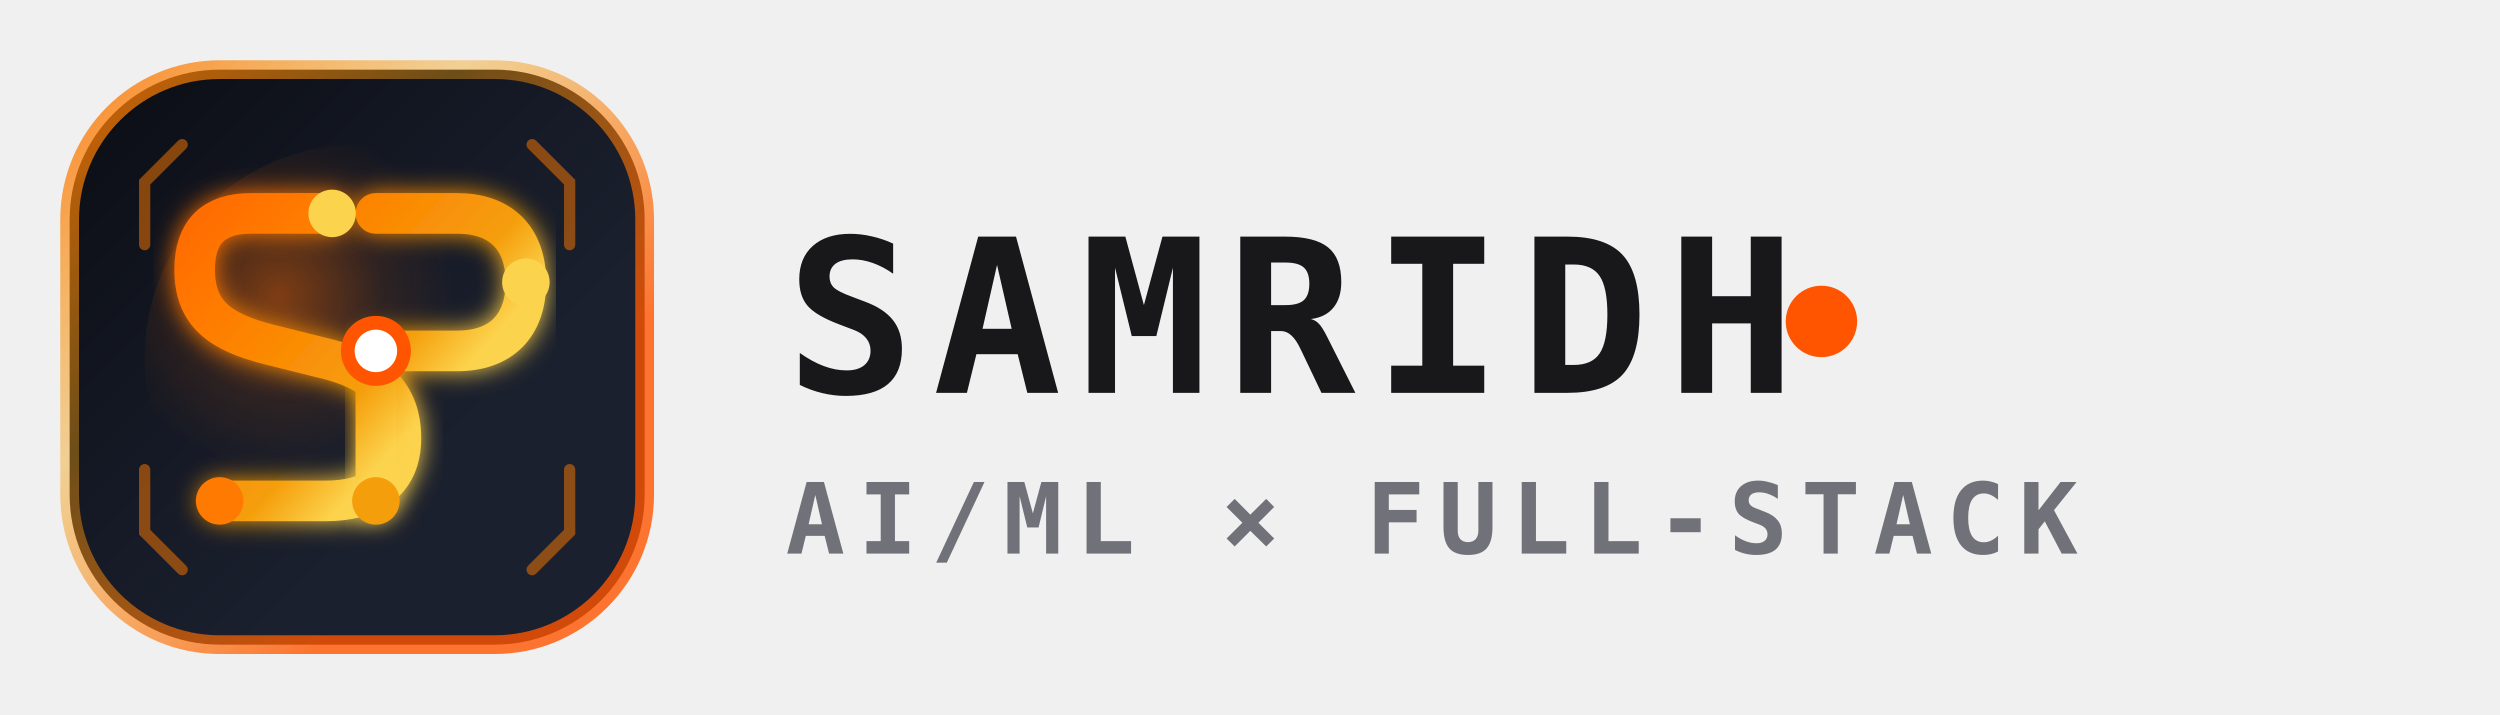
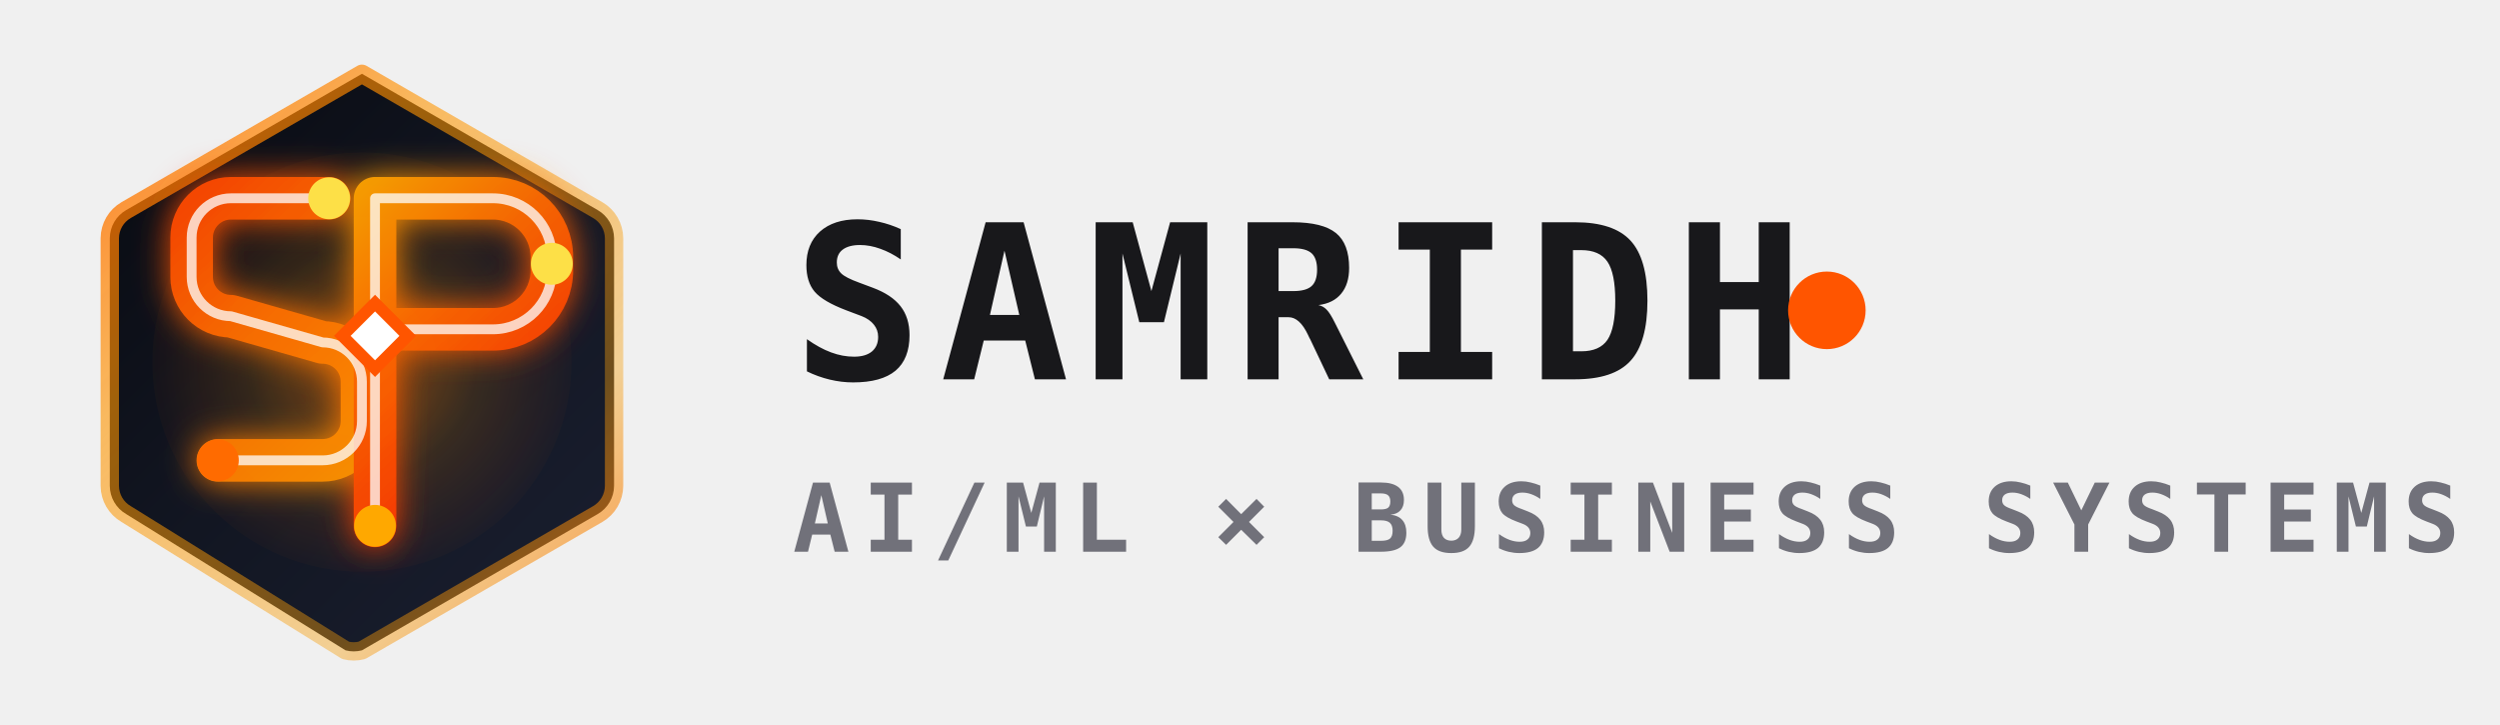
- <svg xmlns="http://www.w3.org/2000/svg" viewBox="0 0 280 80" fill="none">
+ <svg xmlns="http://www.w3.org/2000/svg" viewBox="0 0 290 84" fill="none">
  <defs>
-     <linearGradient id="logoBgGrad" x1="5" y1="5" x2="65" y2="65" gradientUnits="userSpaceOnUse">
-       <stop offset="0%" stop-color="#0B0D13" />
-       <stop offset="50%" stop-color="#131722" />
-       <stop offset="100%" stop-color="#1B202E" />
+     <linearGradient id="logoHexBg" x1="10" y1="10" x2="90" y2="90" gradientUnits="userSpaceOnUse">
+       <stop offset="0%" stop-color="#080A10" />
+       <stop offset="50%" stop-color="#121622" />
+       <stop offset="100%" stop-color="#1A1F30" />
    </linearGradient>
-     <linearGradient id="logoOrangeGrad" x1="10" y1="15" x2="60" y2="60" gradientUnits="userSpaceOnUse">
-       <stop offset="0%" stop-color="#FF5500" />
-       <stop offset="45%" stop-color="#FF7A00" />
-       <stop offset="85%" stop-color="#F59E0B" />
+     <linearGradient id="logoHexBorder" x1="0" y1="0" x2="100" y2="100" gradientUnits="userSpaceOnUse">
+       <stop offset="0%" stop-color="#FF5500" stop-opacity="0.95" />
+       <stop offset="35%" stop-color="#FF9500" stop-opacity="0.6" />
+       <stop offset="70%" stop-color="#F59E0B" stop-opacity="0.4" />
+       <stop offset="100%" stop-color="#FF5500" stop-opacity="0.9" />
+     </linearGradient>
+     <linearGradient id="logoRibbonGrad" x1="20" y1="15" x2="85" y2="85" gradientUnits="userSpaceOnUse">
+       <stop offset="0%" stop-color="#FF3700" />
+       <stop offset="30%" stop-color="#FF6B00" />
+       <stop offset="70%" stop-color="#FF9E00" />
      <stop offset="100%" stop-color="#FCD34D" />
    </linearGradient>
-     <linearGradient id="logoBorderGrad" x1="0" y1="0" x2="70" y2="70" gradientUnits="userSpaceOnUse">
-       <stop offset="0%" stop-color="#FF6B00" stop-opacity="0.9" />
-       <stop offset="50%" stop-color="#F59E0B" stop-opacity="0.4" />
-       <stop offset="100%" stop-color="#FF5500" stop-opacity="0.8" />
+     <linearGradient id="logoPLoopGrad" x1="50" y1="20" x2="80" y2="52" gradientUnits="userSpaceOnUse">
+       <stop offset="0%" stop-color="#FFA800" />
+       <stop offset="50%" stop-color="#FF6B00" />
+       <stop offset="100%" stop-color="#FF3B00" />
    </linearGradient>
-     <radialGradient id="logoCoreGlow" cx="37.5" cy="40" r="28" gradientUnits="userSpaceOnUse">
-       <stop offset="0%" stop-color="#FF6B00" stop-opacity="0.45" />
-       <stop offset="60%" stop-color="#FF6B00" stop-opacity="0.1" />
-       <stop offset="100%" stop-color="#FF6B00" stop-opacity="0" />
+     <radialGradient id="logoNexusGlow" cx="50" cy="50" r="35" gradientUnits="userSpaceOnUse">
+       <stop offset="0%" stop-color="#FF6B00" stop-opacity="0.5" />
+       <stop offset="50%" stop-color="#FF9500" stop-opacity="0.15" />
+       <stop offset="100%" stop-color="#FF5500" stop-opacity="0" />
    </radialGradient>
-     <filter id="logoGlowFilter" x="-20%" y="-20%" width="140%" height="140%">
-       <feGaussianBlur stdDeviation="2" result="blur" />
+     <filter id="logoNeonBloom" x="-20%" y="-20%" width="140%" height="140%">
+       <feGaussianBlur stdDeviation="2.5" result="blur" />
      <feMerge>
        <feMergeNode in="blur" />
        <feMergeNode in="SourceGraphic" />
      </feMerge>
    </filter>
  </defs>
-   <g transform="translate(5, 5) scale(0.7)">
-     <rect x="4" y="4" width="92" height="92" rx="24" fill="url(#logoBgGrad)" stroke="url(#logoBorderGrad)" stroke-width="3" />
-     <circle cx="50" cy="50" r="34" fill="url(#logoCoreGlow)" />
-     <path d="M 22 16 L 16 22 L 16 32" stroke="#FF7A00" stroke-width="1.8" stroke-linecap="round" stroke-opacity="0.5" />
-     <path d="M 78 16 L 84 22 L 84 32" stroke="#FF7A00" stroke-width="1.8" stroke-linecap="round" stroke-opacity="0.5" />
-     <path d="M 16 68 L 16 78 L 22 84" stroke="#FF7A00" stroke-width="1.8" stroke-linecap="round" stroke-opacity="0.5" />
-     <path d="M 84 68 L 84 78 L 78 84" stroke="#FF7A00" stroke-width="1.8" stroke-linecap="round" stroke-opacity="0.5" />
-     <path d="M 46 27 L 33 27 C 27 27 24 30 24 36 C 24 43 28 46 36 48 L 44 50 C 53 52 57 56 57 63 C 57 70 52 73 45 73 L 28 73" stroke="url(#logoOrangeGrad)" stroke-width="6.5" stroke-linecap="round" stroke-linejoin="round" filter="url(#logoGlowFilter)" />
-     <path d="M 53 27 L 66 27 C 73 27 77 31 77 38 C 77 45 73 49 66 49 L 53 49 L 53 73" stroke="url(#logoOrangeGrad)" stroke-width="6.5" stroke-linecap="round" stroke-linejoin="round" filter="url(#logoGlowFilter)" />
-     <circle cx="46" cy="27" r="3.8" fill="#FCD34D" />
-     <circle cx="77" cy="38" r="3.8" fill="#FCD34D" />
-     <circle cx="53" cy="49" r="4.5" fill="#FFFFFF" stroke="#FF5500" stroke-width="2.2" />
-     <circle cx="28" cy="73" r="3.8" fill="#FF7A00" />
-     <circle cx="53" cy="73" r="3.8" fill="#F59E0B" />
-     <circle cx="53" cy="49" r="1.8" fill="#FFFFFF" />
+   <g transform="translate(4, 4) scale(0.76)">
+     <path d="M 50 6 L 86 26.8 A 5 5 0 0 1 88.5 31.1 L 88.5 68.9 A 5 5 0 0 1 86 73.2 L 50 94 A 5 5 0 0 1 47.5 94 L 14 73.2 A 5 5 0 0 1 11.5 68.9 L 11.5 31.1 A 5 5 0 0 1 14 26.8 Z" fill="url(#logoHexBg)" stroke="url(#logoHexBorder)" stroke-width="2.8" stroke-linejoin="round" />
+     <circle cx="50" cy="50" r="32" fill="url(#logoNexusGlow)" />
+     <g filter="url(#logoNeonBloom)" opacity="0.95">
+       <path d="M 45 25 L 30 25 A 6 6 0 0 0 24 31 L 24 37 A 6 6 0 0 0 30 43 L 44 47 A 6 6 0 0 1 50 53 L 50 59 A 6 6 0 0 1 44 65 L 28 65" stroke="url(#logoRibbonGrad)" stroke-width="6.5" stroke-linecap="round" stroke-linejoin="round" />
+       <path d="M 52 25 L 70 25 A 9 9 0 0 1 79 34 L 79 36 A 9 9 0 0 1 70 45 L 52 45 M 52 25 L 52 75" stroke="url(#logoPLoopGrad)" stroke-width="6.5" stroke-linecap="round" stroke-linejoin="round" />
+     </g>
+     <path d="M 45 25 L 30 25 A 6 6 0 0 0 24 31 L 24 37 A 6 6 0 0 0 30 43 L 44 47 A 6 6 0 0 1 50 53 L 50 59 A 6 6 0 0 1 44 65 L 28 65" stroke="#FFF" stroke-width="1.5" stroke-linecap="round" stroke-linejoin="round" stroke-opacity="0.75" />
+     <path d="M 52 25 L 70 25 A 9 9 0 0 1 79 34 L 79 36 A 9 9 0 0 1 70 45 L 52 45 M 52 25 L 52 75" stroke="#FFF" stroke-width="1.5" stroke-linecap="round" stroke-linejoin="round" stroke-opacity="0.75" />
+     <circle cx="45" cy="25" r="3.2" fill="#FDE047" />
+     <circle cx="79" cy="35" r="3.2" fill="#FDE047" />
+     <polygon points="52,41 57,46 52,51 47,46" fill="#FFFFFF" stroke="#FF5500" stroke-width="1.8" />
+     <circle cx="28" cy="65" r="3.2" fill="#FF6B00" />
+     <circle cx="52" cy="75" r="3.2" fill="#FFA800" />
  </g>
-   <text x="88" y="44" font-family="ui-monospace, SFMono-Regular, Menlo, Monaco, Consolas, monospace" font-size="24" font-weight="900" fill="#18181B" letter-spacing="2">
+   <text x="92" y="44" font-family="ui-monospace, SFMono-Regular, Menlo, Monaco, Consolas, monospace" font-size="25" font-weight="900" fill="#18181B" letter-spacing="2">
    SAMRIDH
  </text>
-   <circle cx="204" cy="36" r="4" fill="#FF5500" />
-   <text x="88" y="62" font-family="ui-monospace, SFMono-Regular, Menlo, Monaco, Consolas, monospace" font-size="11" font-weight="600" fill="#71717A" letter-spacing="1.5">
-     AI/ML × FULL-STACK
+   <circle cx="212" cy="36" r="4.5" fill="#FF5500" />
+   <text x="92" y="64" font-family="ui-monospace, SFMono-Regular, Menlo, Monaco, Consolas, monospace" font-size="11" font-weight="700" fill="#71717A" letter-spacing="1.5">
+     AI/ML × BUSINESS SYSTEMS
  </text>
</svg>
